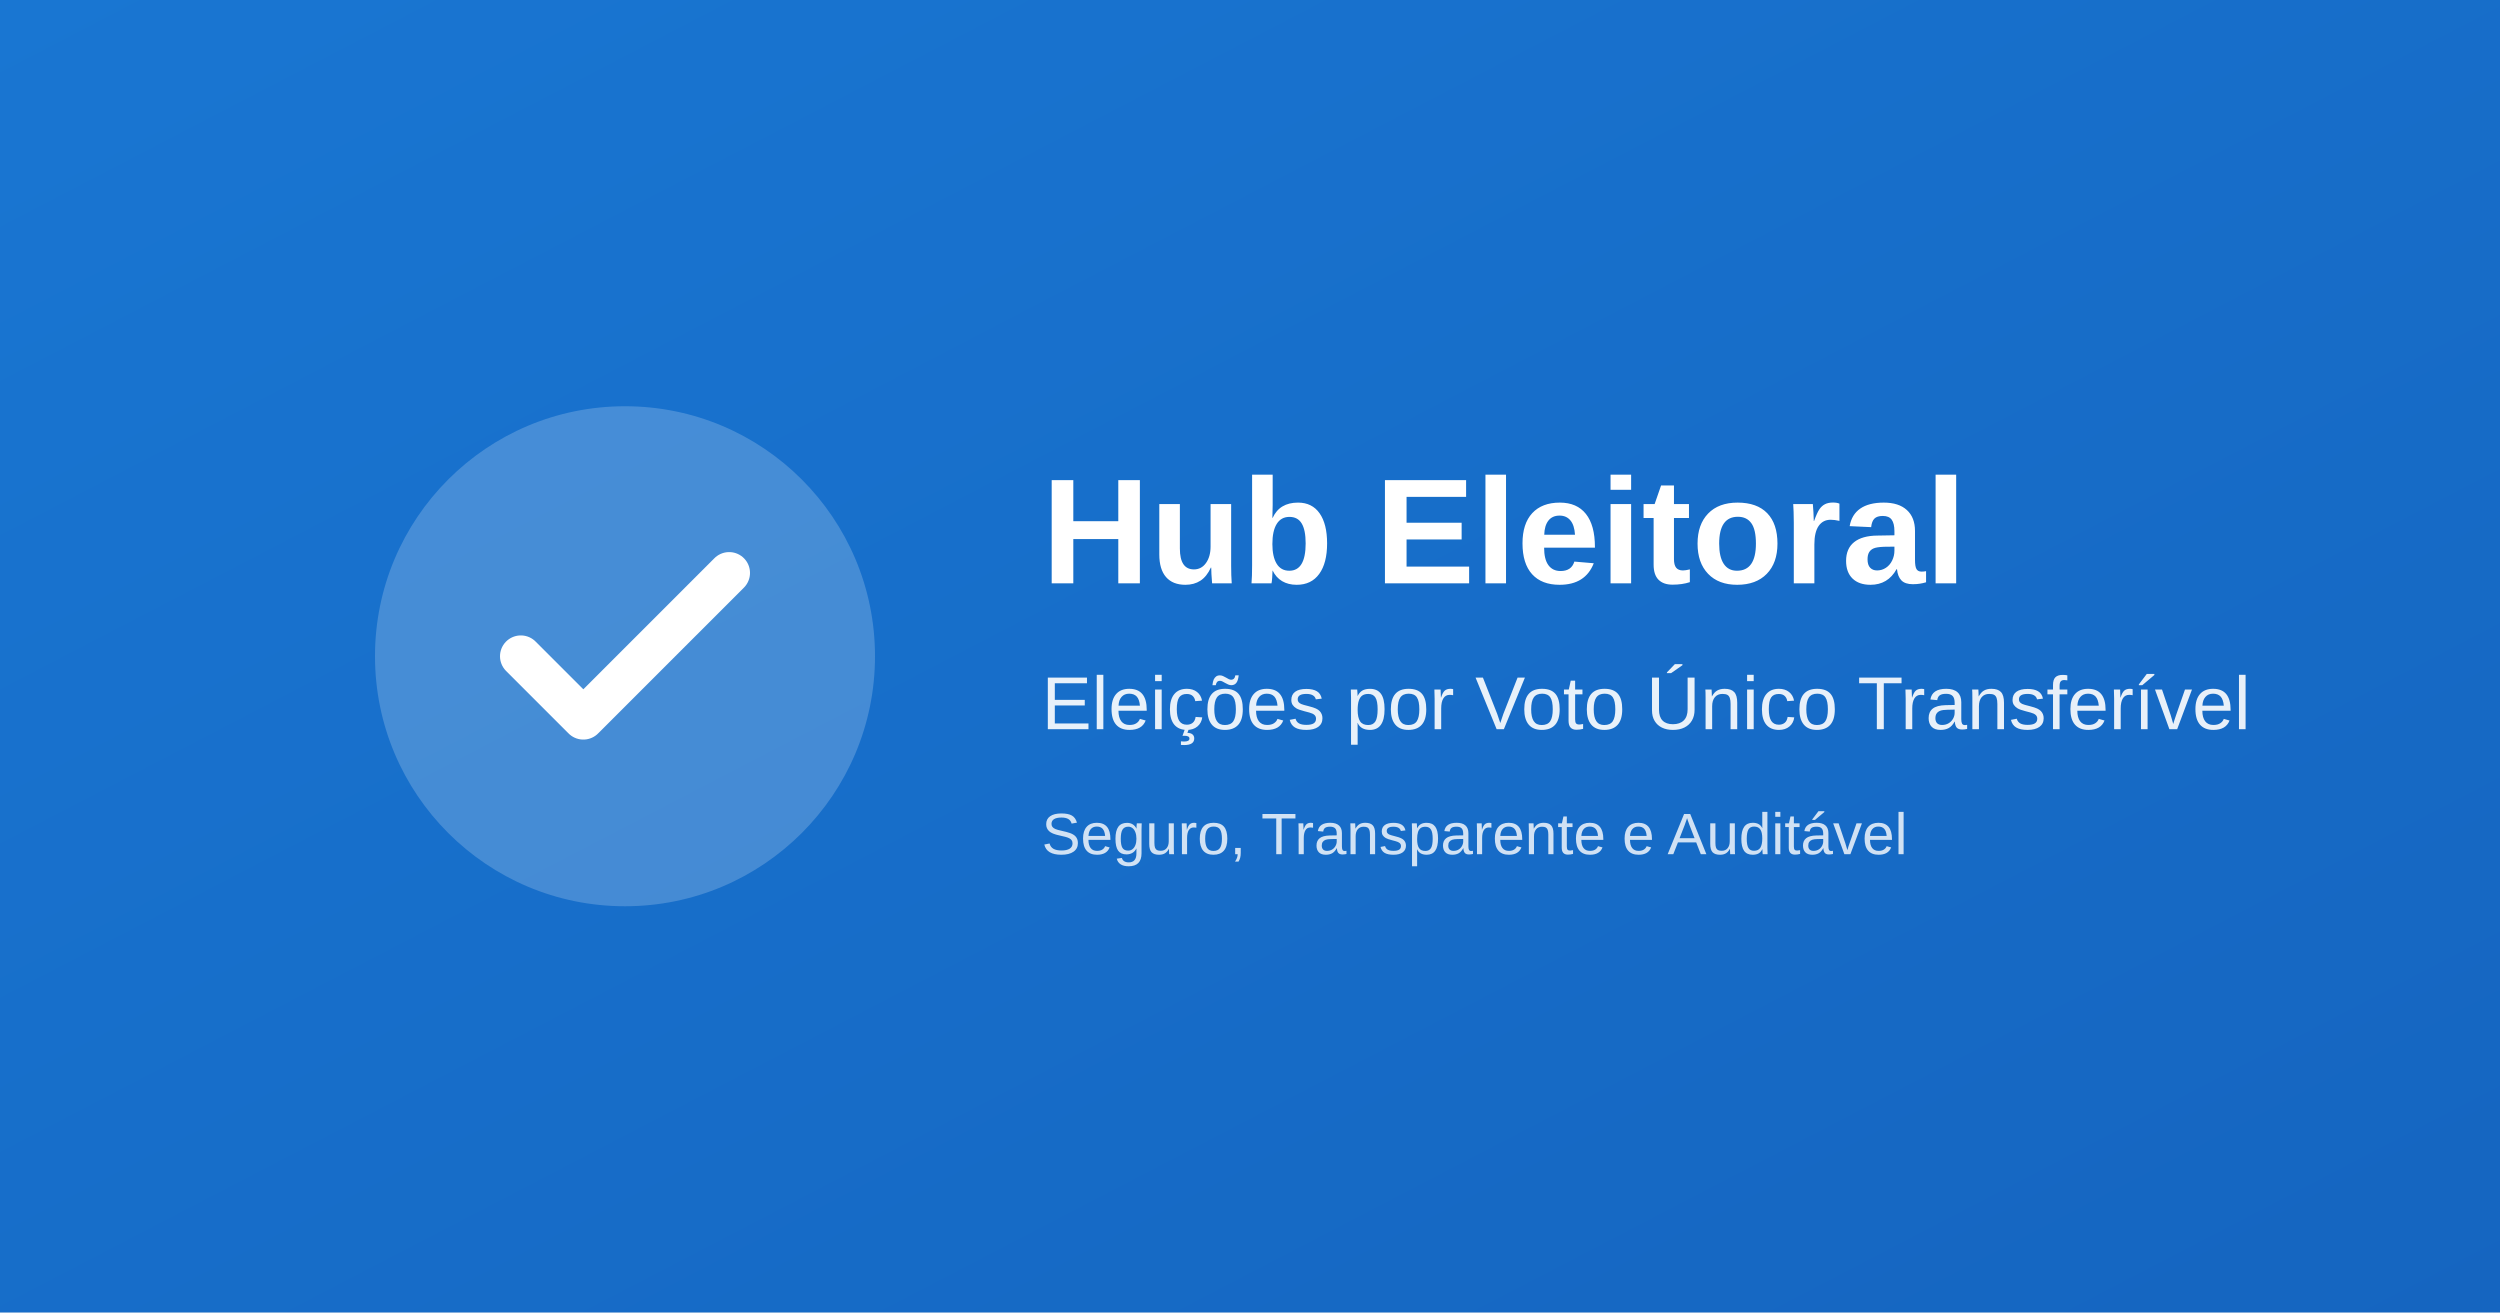
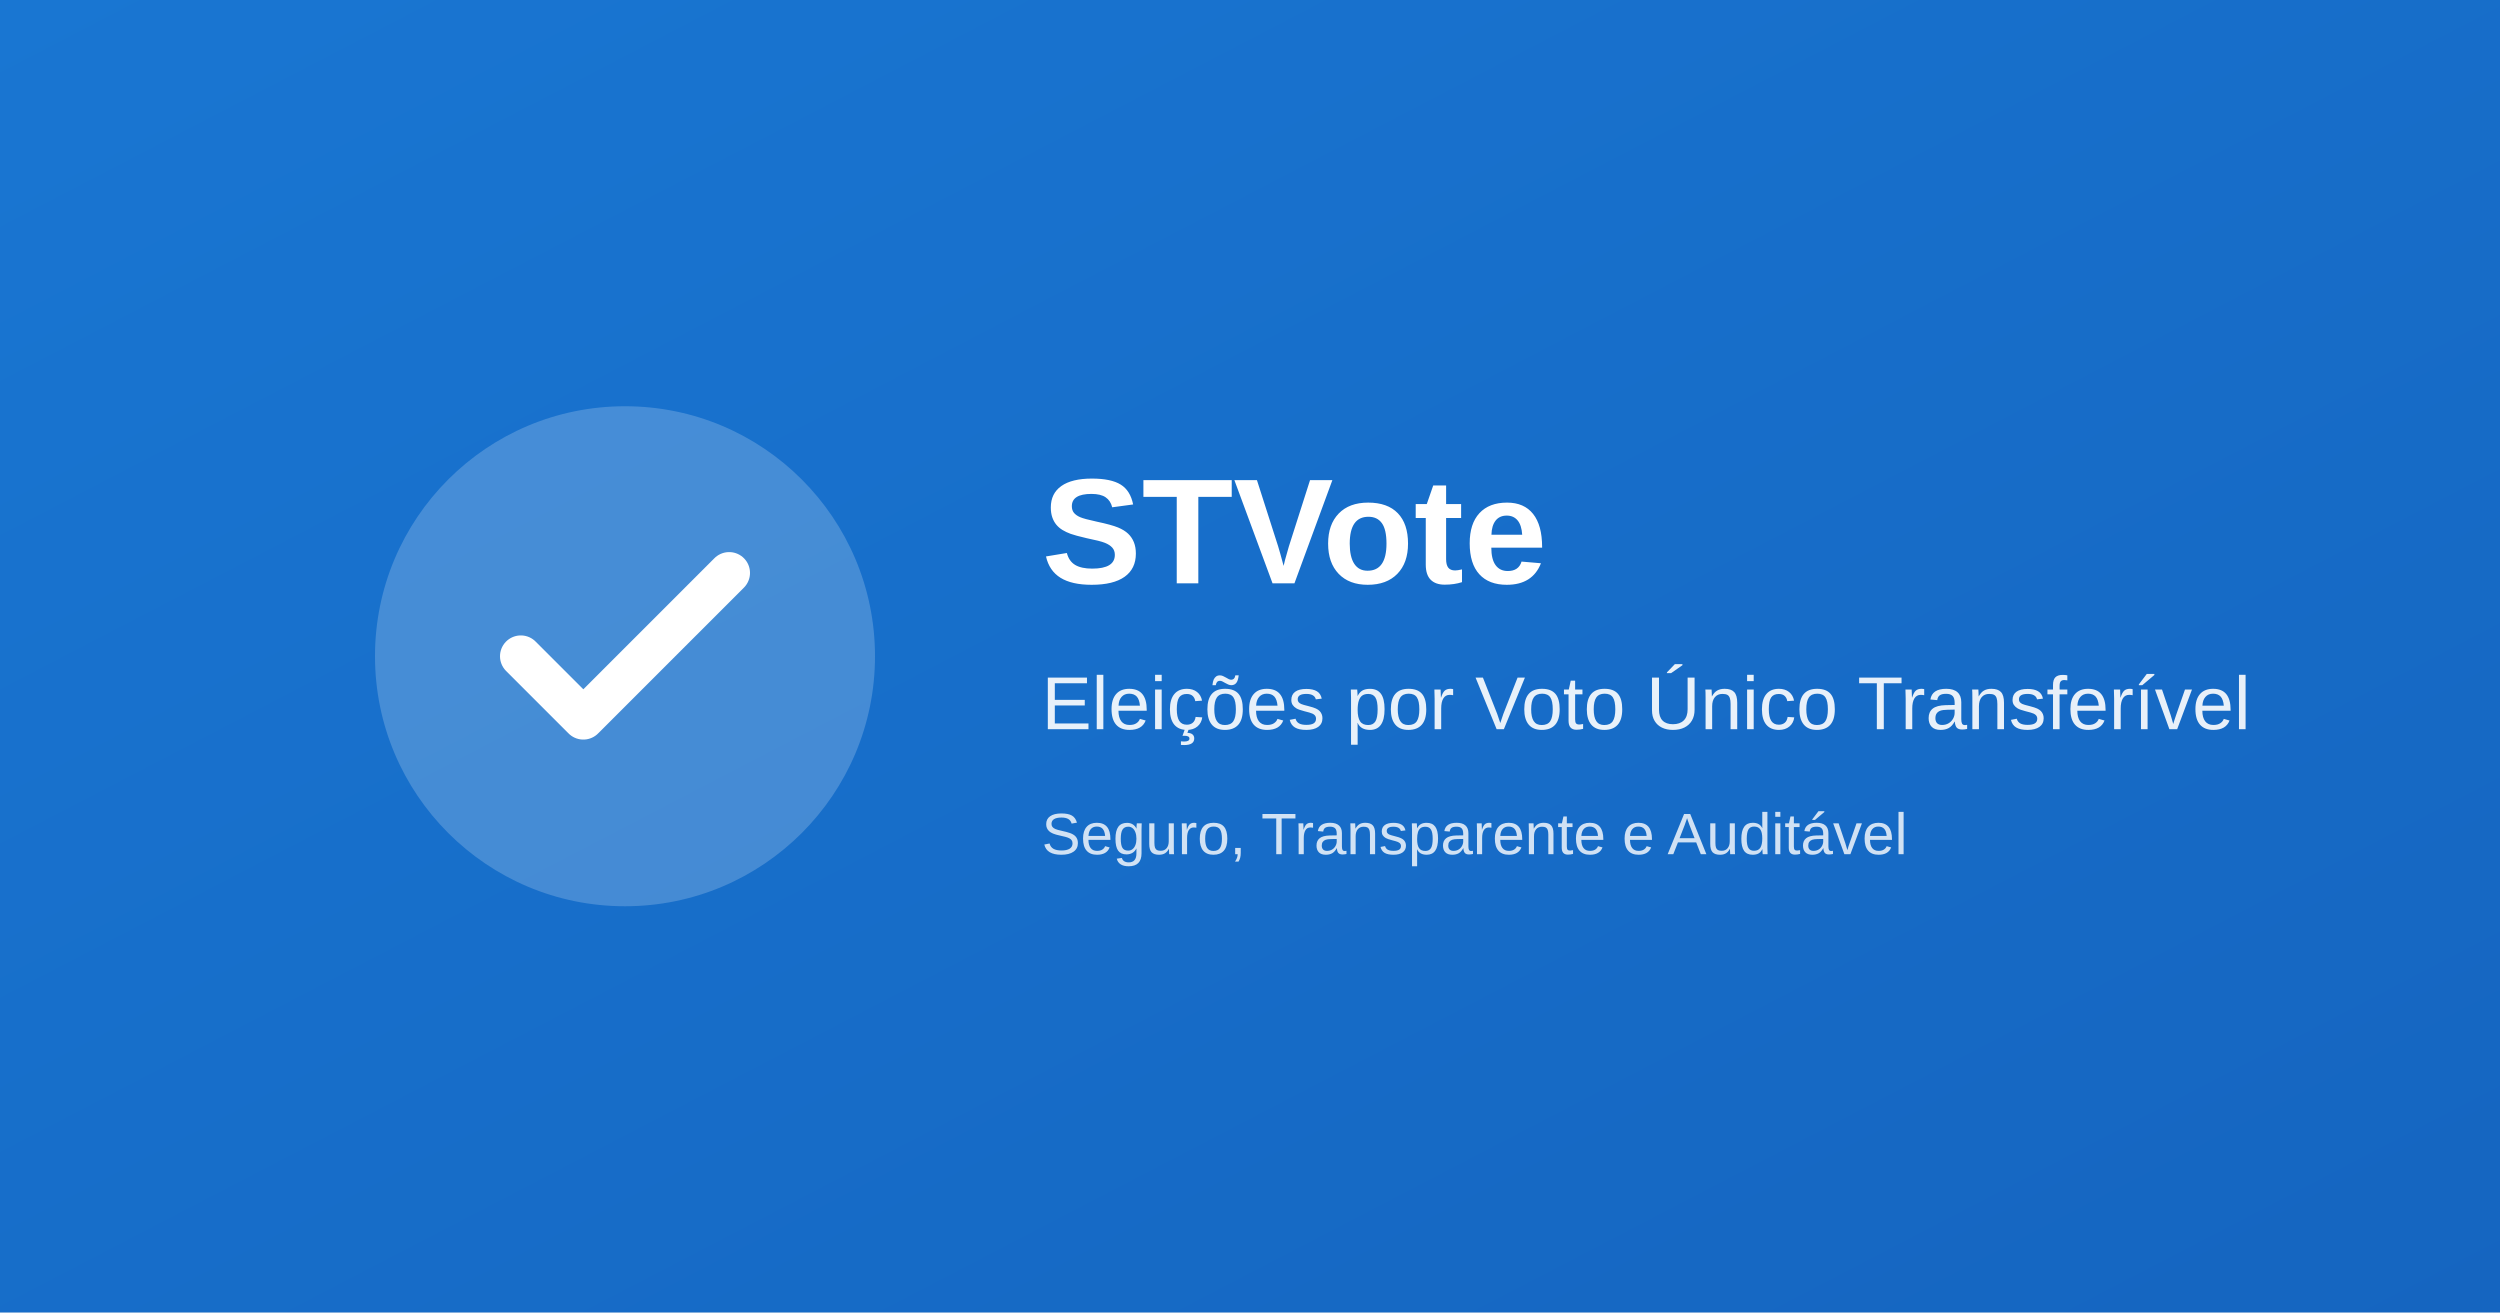
<svg xmlns="http://www.w3.org/2000/svg" width="1200" height="630">
  <defs>
    <linearGradient id="grad" x1="0%" y1="0%" x2="100%" y2="100%">
      <stop offset="0%" style="stop-color:#1976d2;stop-opacity:1" />
      <stop offset="100%" style="stop-color:#1565c0;stop-opacity:1" />
    </linearGradient>
  </defs>
  <rect width="1200" height="630" fill="url(#grad)" />
  <circle cx="300" cy="315" r="120" fill="#ffffff" opacity="0.2" />
  <path d="M 250 315 L 280 345 L 350 275" stroke="#ffffff" stroke-width="20" fill="none" stroke-linecap="round" stroke-linejoin="round" />
  <text x="500" y="280" font-family="Arial, sans-serif" font-size="72" font-weight="bold" fill="#ffffff">
-     Hub Eleitoral
+     STVote
  </text>
  <text x="500" y="350" font-family="Arial, sans-serif" font-size="36" fill="#ffffff" opacity="0.9">
    Eleições por Voto Único Transferível
  </text>
  <text x="500" y="410" font-family="Arial, sans-serif" font-size="28" fill="#ffffff" opacity="0.8">
    Seguro, Transparente e Auditável
  </text>
</svg>
